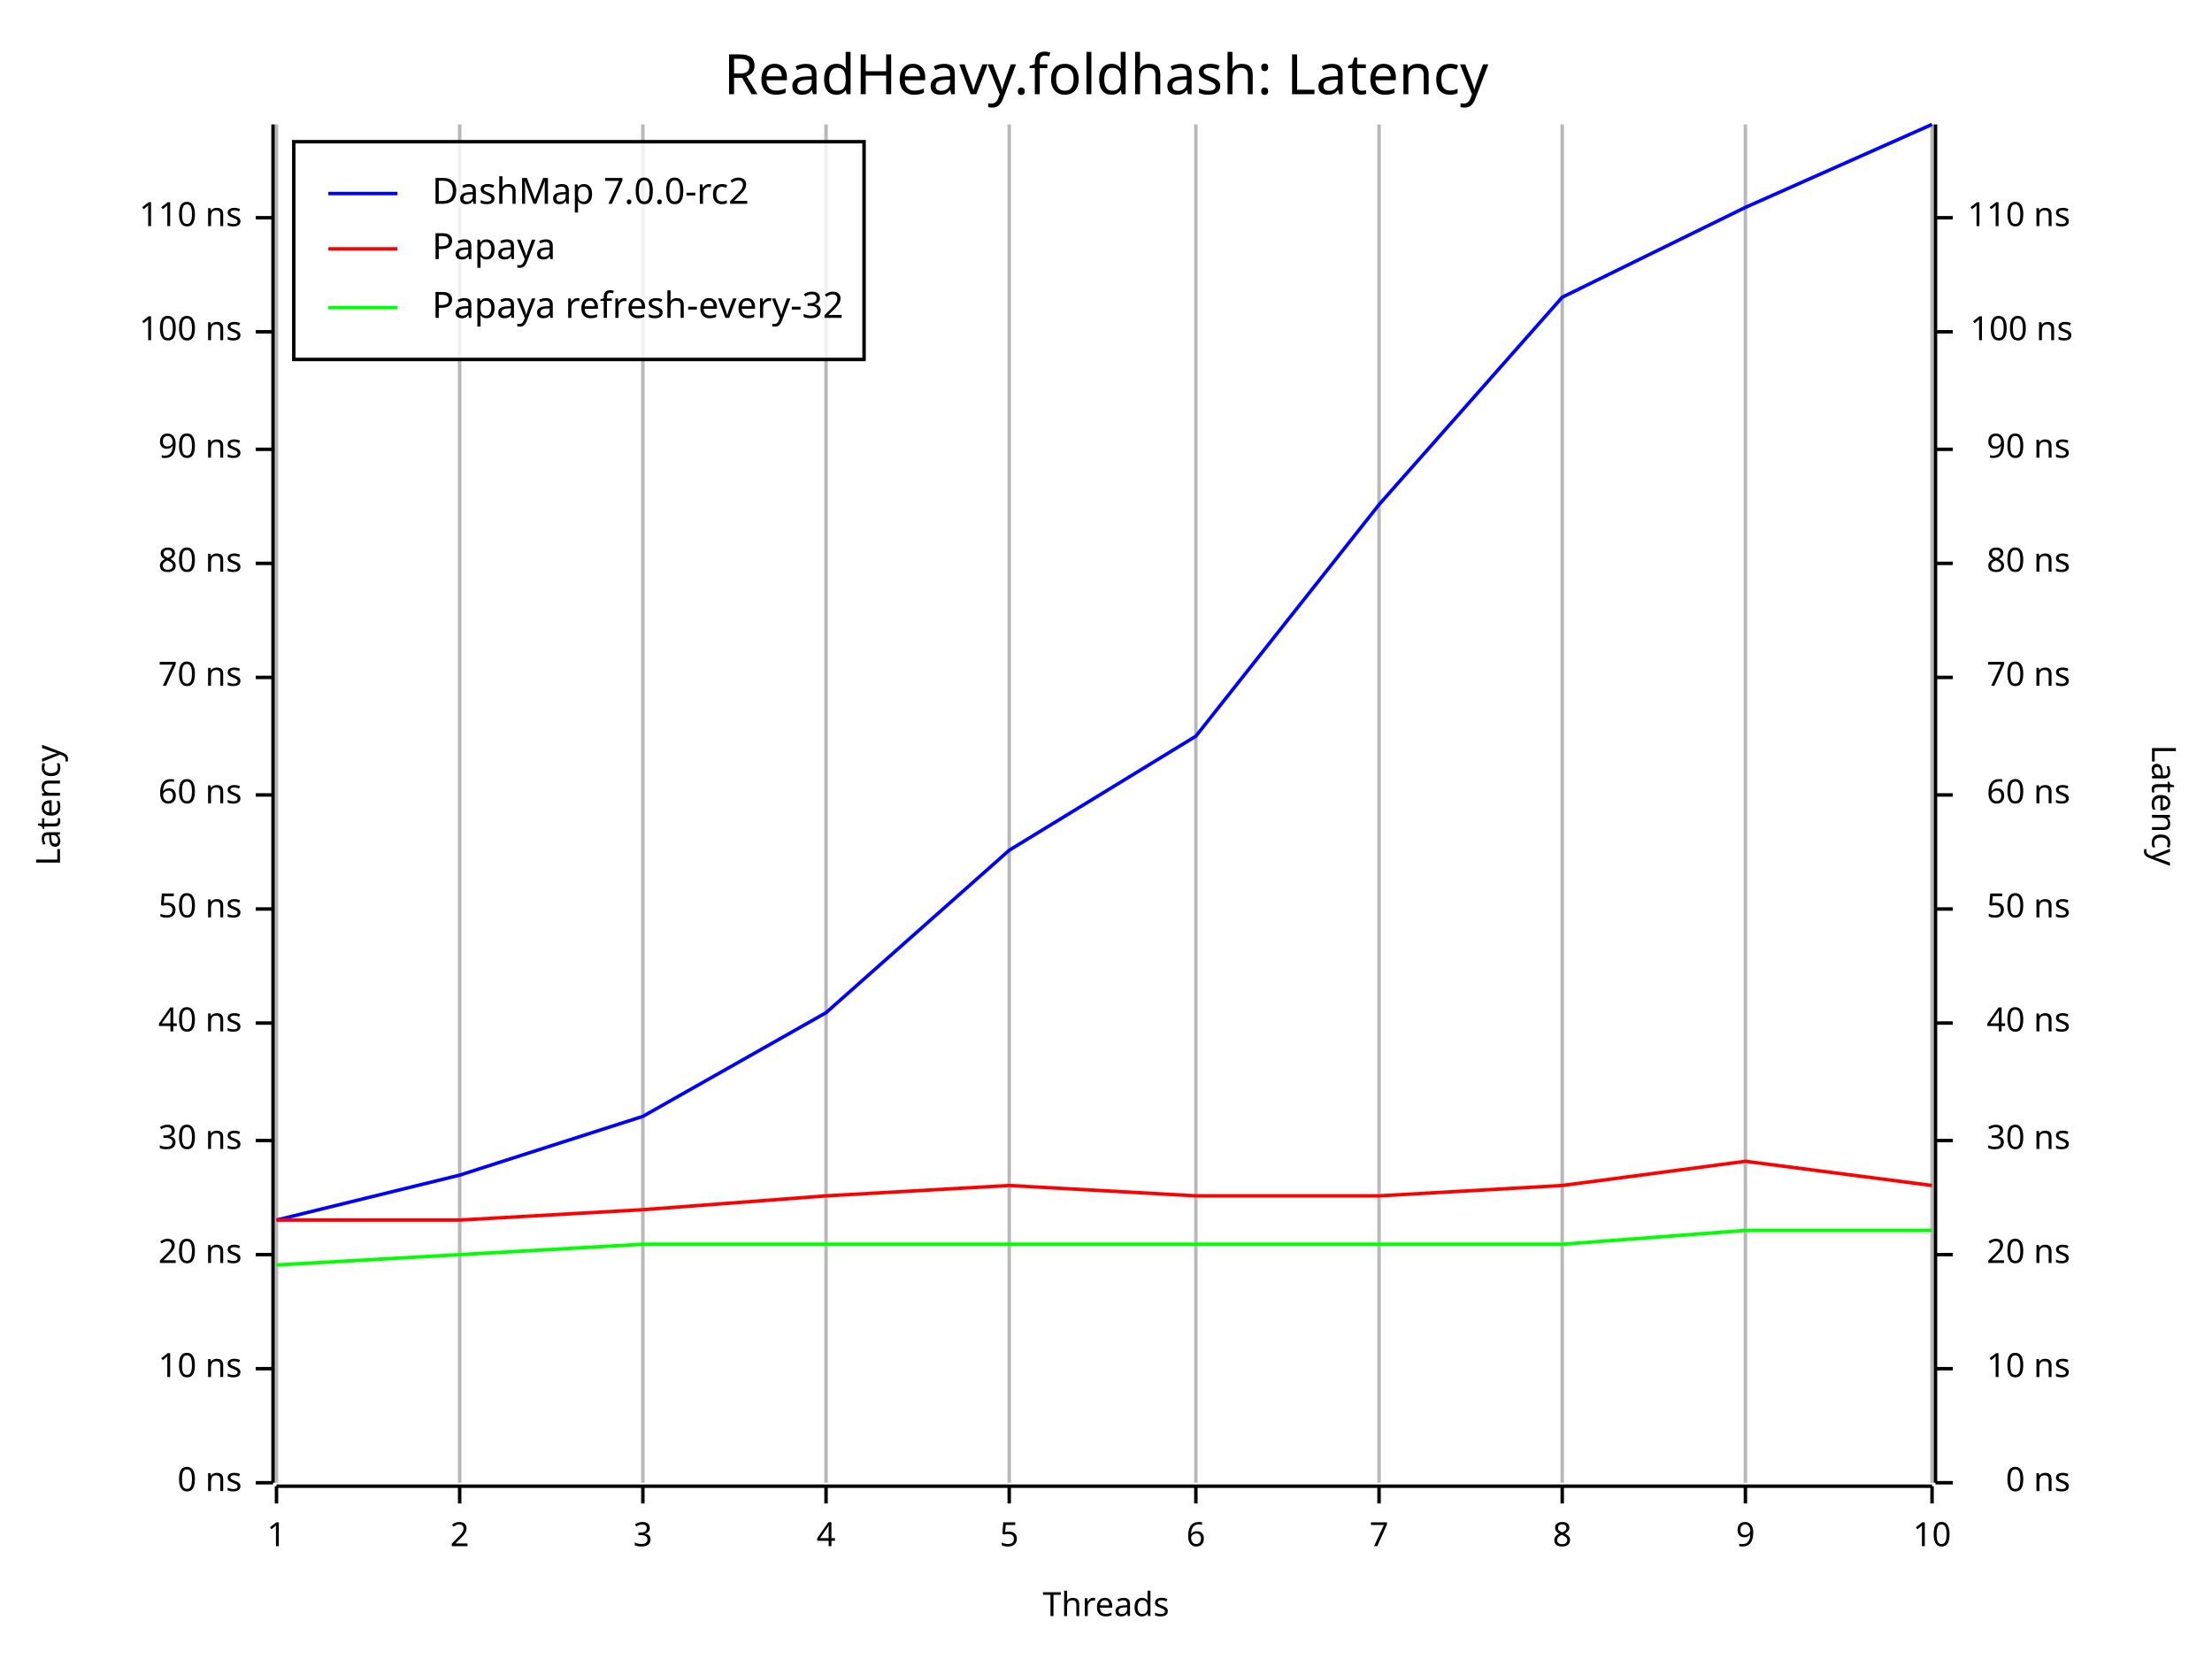
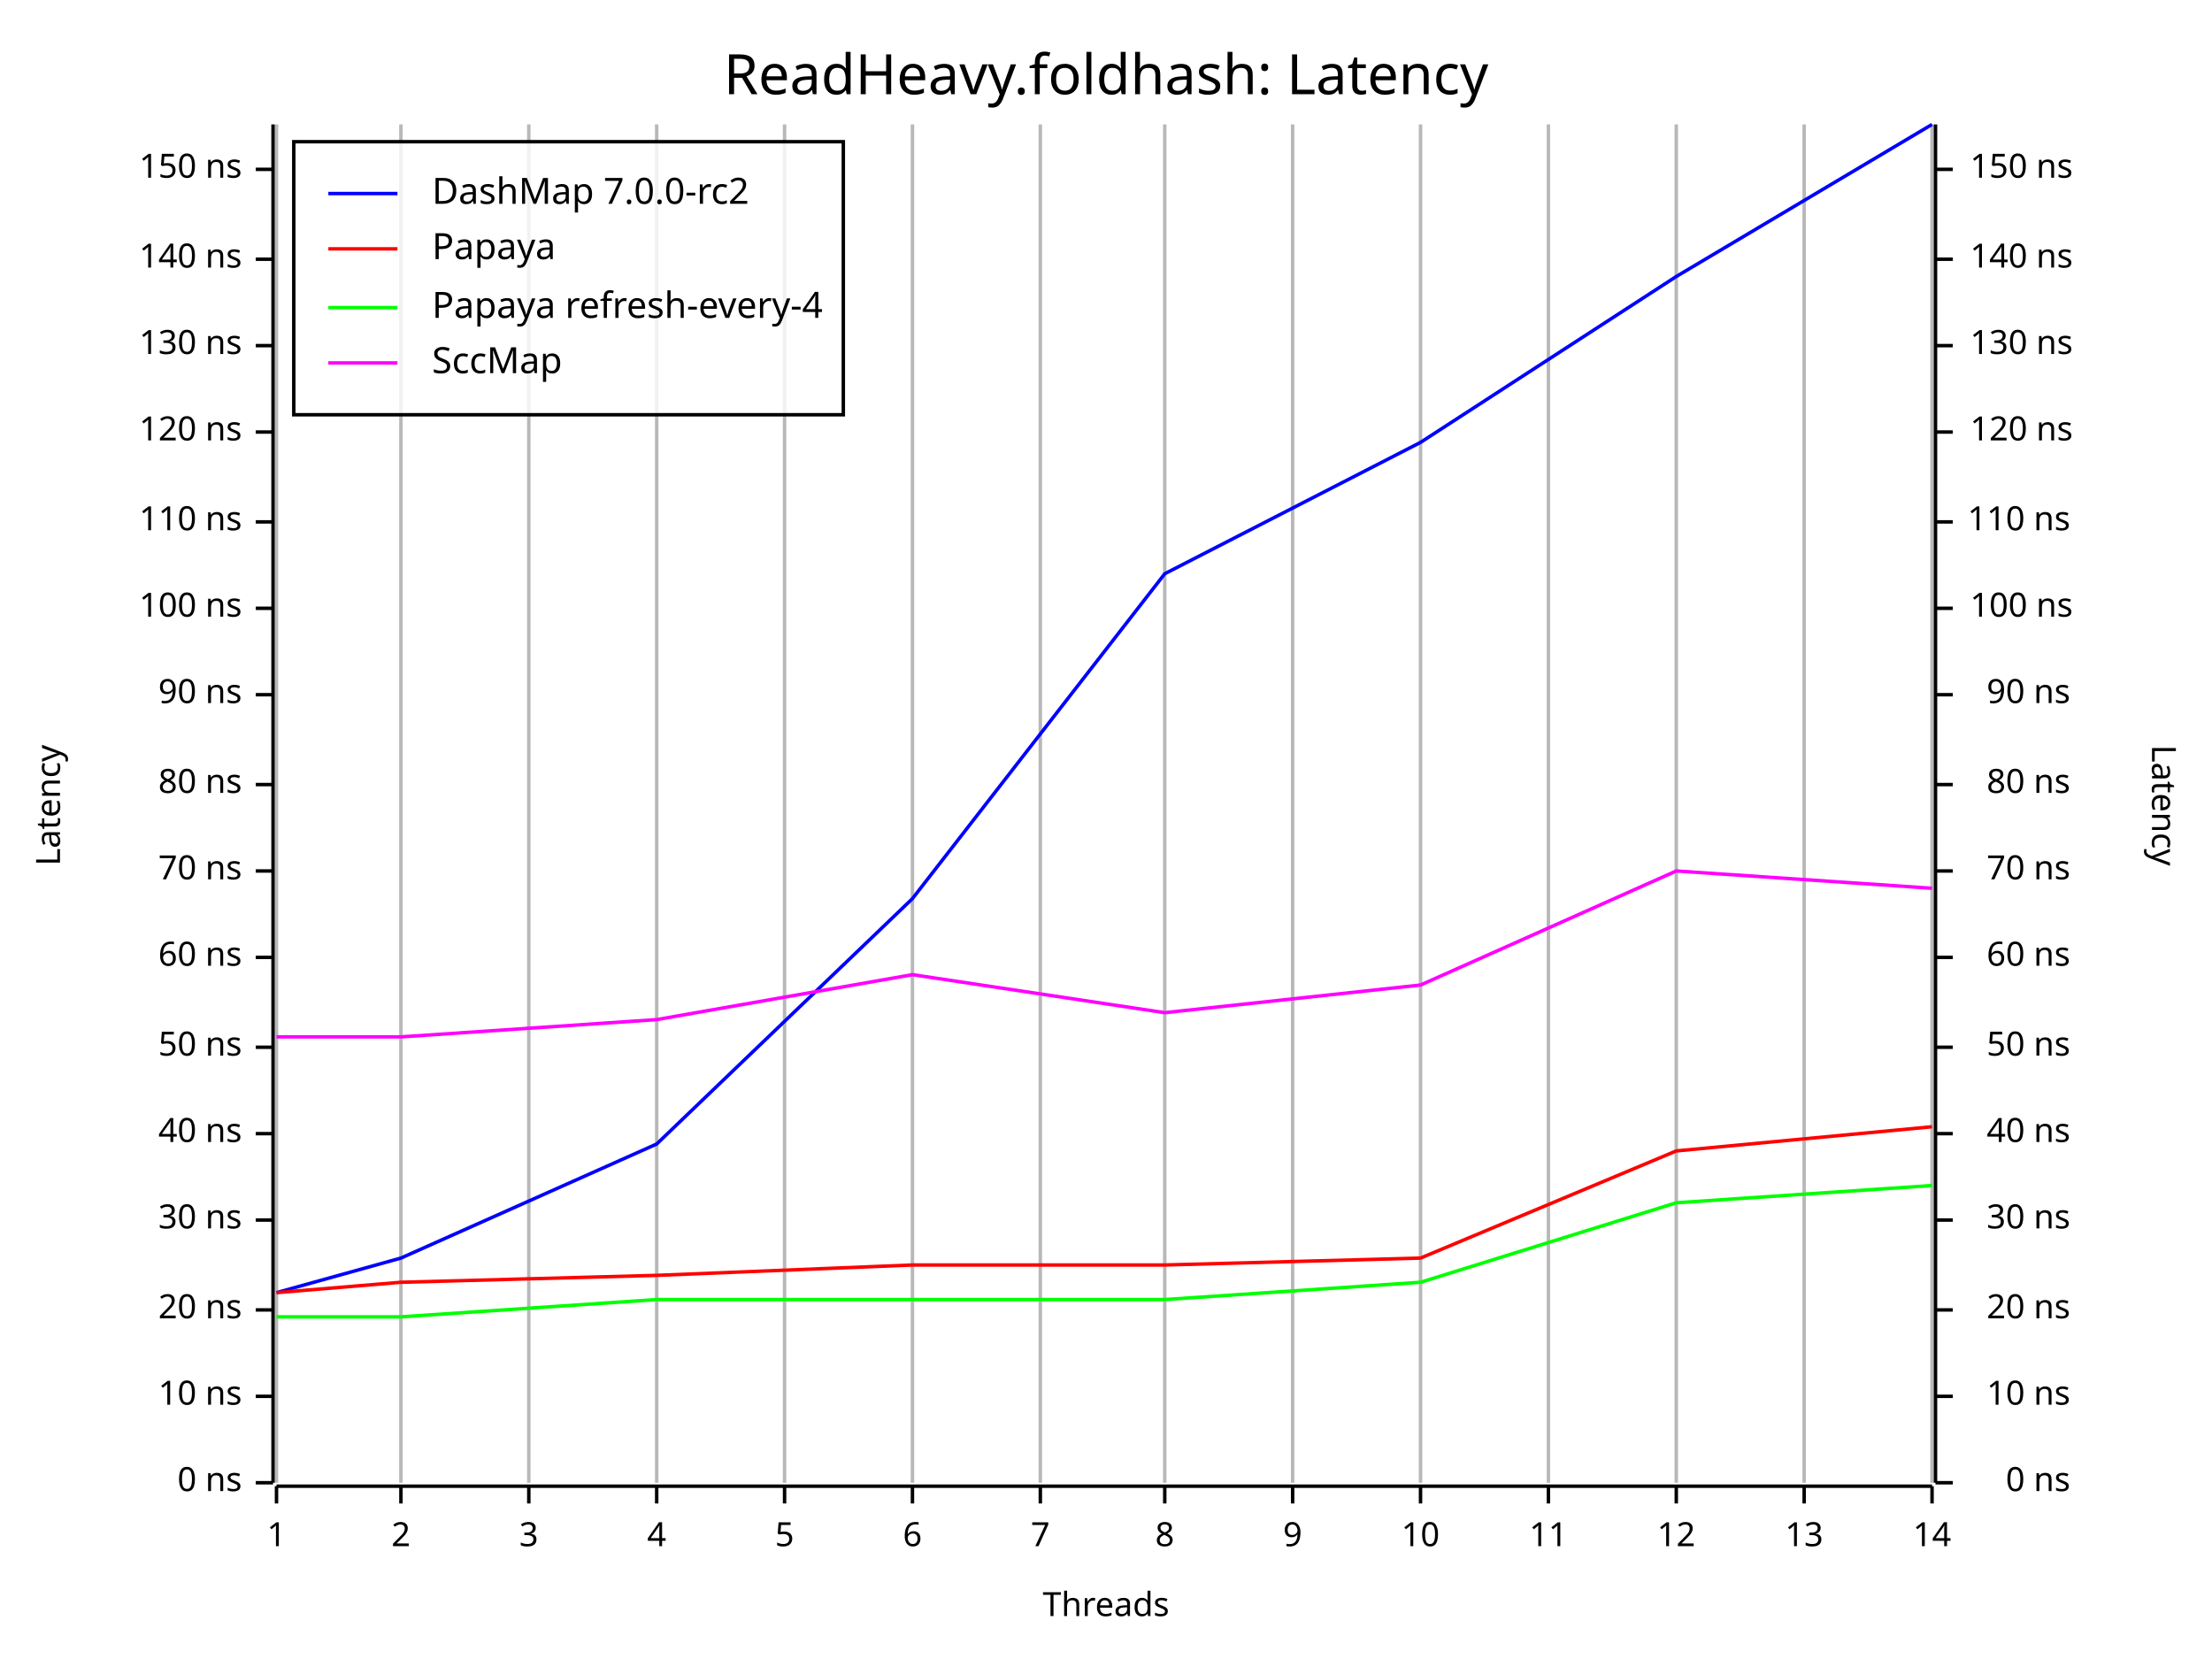
<svg xmlns="http://www.w3.org/2000/svg" width="640" height="480" viewBox="0 0 640 480">
  <rect x="0" y="0" width="640" height="480" opacity="1" fill="#FFFFFF" stroke="none" />
  <text x="320" y="15" dy="0.76em" text-anchor="middle" font-family="Fira Code" font-size="16.129" opacity="1" fill="#000000">
ReadHeavy.foldhash: Latency
</text>
  <line opacity="0.1" stroke="#000000" stroke-width="1" x1="80" y1="429" x2="80" y2="36" />
-   <line opacity="0.1" stroke="#000000" stroke-width="1" x1="133" y1="429" x2="133" y2="36" />
-   <line opacity="0.1" stroke="#000000" stroke-width="1" x1="186" y1="429" x2="186" y2="36" />
-   <line opacity="0.1" stroke="#000000" stroke-width="1" x1="239" y1="429" x2="239" y2="36" />
-   <line opacity="0.1" stroke="#000000" stroke-width="1" x1="292" y1="429" x2="292" y2="36" />
-   <line opacity="0.1" stroke="#000000" stroke-width="1" x1="346" y1="429" x2="346" y2="36" />
-   <line opacity="0.1" stroke="#000000" stroke-width="1" x1="399" y1="429" x2="399" y2="36" />
-   <line opacity="0.1" stroke="#000000" stroke-width="1" x1="452" y1="429" x2="452" y2="36" />
-   <line opacity="0.1" stroke="#000000" stroke-width="1" x1="505" y1="429" x2="505" y2="36" />
+   <line opacity="0.1" stroke="#000000" stroke-width="1" x1="116" y1="429" x2="116" y2="36" />
+   <line opacity="0.1" stroke="#000000" stroke-width="1" x1="153" y1="429" x2="153" y2="36" />
+   <line opacity="0.1" stroke="#000000" stroke-width="1" x1="190" y1="429" x2="190" y2="36" />
+   <line opacity="0.1" stroke="#000000" stroke-width="1" x1="227" y1="429" x2="227" y2="36" />
+   <line opacity="0.1" stroke="#000000" stroke-width="1" x1="264" y1="429" x2="264" y2="36" />
+   <line opacity="0.1" stroke="#000000" stroke-width="1" x1="301" y1="429" x2="301" y2="36" />
+   <line opacity="0.1" stroke="#000000" stroke-width="1" x1="337" y1="429" x2="337" y2="36" />
+   <line opacity="0.1" stroke="#000000" stroke-width="1" x1="374" y1="429" x2="374" y2="36" />
+   <line opacity="0.1" stroke="#000000" stroke-width="1" x1="411" y1="429" x2="411" y2="36" />
+   <line opacity="0.1" stroke="#000000" stroke-width="1" x1="448" y1="429" x2="448" y2="36" />
+   <line opacity="0.1" stroke="#000000" stroke-width="1" x1="485" y1="429" x2="485" y2="36" />
+   <line opacity="0.1" stroke="#000000" stroke-width="1" x1="522" y1="429" x2="522" y2="36" />
  <line opacity="0.1" stroke="#000000" stroke-width="1" x1="559" y1="429" x2="559" y2="36" />
  <text x="10" y="233" dy="0.76em" text-anchor="middle" font-family="sans-serif" font-size="9.677" opacity="1" fill="#000000" transform="rotate(270, 10, 233)">
Latency
</text>
  <text x="320" y="470" dy="-0.5ex" text-anchor="middle" font-family="sans-serif" font-size="9.677" opacity="1" fill="#000000">
Threads
</text>
  <text x="630" y="233" dy="0.76em" text-anchor="middle" font-family="sans-serif" font-size="9.677" opacity="1" fill="#000000" transform="rotate(90, 630, 233)">
Latency
</text>
  <line opacity="0.2" stroke="#000000" stroke-width="1" x1="80" y1="429" x2="80" y2="36" />
-   <line opacity="0.2" stroke="#000000" stroke-width="1" x1="133" y1="429" x2="133" y2="36" />
-   <line opacity="0.2" stroke="#000000" stroke-width="1" x1="186" y1="429" x2="186" y2="36" />
-   <line opacity="0.2" stroke="#000000" stroke-width="1" x1="239" y1="429" x2="239" y2="36" />
-   <line opacity="0.2" stroke="#000000" stroke-width="1" x1="292" y1="429" x2="292" y2="36" />
-   <line opacity="0.2" stroke="#000000" stroke-width="1" x1="346" y1="429" x2="346" y2="36" />
-   <line opacity="0.2" stroke="#000000" stroke-width="1" x1="399" y1="429" x2="399" y2="36" />
-   <line opacity="0.2" stroke="#000000" stroke-width="1" x1="452" y1="429" x2="452" y2="36" />
-   <line opacity="0.2" stroke="#000000" stroke-width="1" x1="505" y1="429" x2="505" y2="36" />
+   <line opacity="0.2" stroke="#000000" stroke-width="1" x1="116" y1="429" x2="116" y2="36" />
+   <line opacity="0.2" stroke="#000000" stroke-width="1" x1="153" y1="429" x2="153" y2="36" />
+   <line opacity="0.2" stroke="#000000" stroke-width="1" x1="190" y1="429" x2="190" y2="36" />
+   <line opacity="0.2" stroke="#000000" stroke-width="1" x1="227" y1="429" x2="227" y2="36" />
+   <line opacity="0.2" stroke="#000000" stroke-width="1" x1="264" y1="429" x2="264" y2="36" />
+   <line opacity="0.2" stroke="#000000" stroke-width="1" x1="301" y1="429" x2="301" y2="36" />
+   <line opacity="0.2" stroke="#000000" stroke-width="1" x1="337" y1="429" x2="337" y2="36" />
+   <line opacity="0.2" stroke="#000000" stroke-width="1" x1="374" y1="429" x2="374" y2="36" />
+   <line opacity="0.2" stroke="#000000" stroke-width="1" x1="411" y1="429" x2="411" y2="36" />
+   <line opacity="0.2" stroke="#000000" stroke-width="1" x1="448" y1="429" x2="448" y2="36" />
+   <line opacity="0.2" stroke="#000000" stroke-width="1" x1="485" y1="429" x2="485" y2="36" />
+   <line opacity="0.2" stroke="#000000" stroke-width="1" x1="522" y1="429" x2="522" y2="36" />
  <line opacity="0.2" stroke="#000000" stroke-width="1" x1="559" y1="429" x2="559" y2="36" />
  <polyline fill="none" opacity="1" stroke="#000000" stroke-width="1" points="79,36 79,429 " />
  <text x="70" y="429" dy="0.5ex" text-anchor="end" font-family="sans-serif" font-size="9.677" opacity="1" fill="#000000">
0 ns
</text>
  <polyline fill="none" opacity="1" stroke="#000000" stroke-width="1" points="74,429 79,429 " />
-   <text x="70" y="396" dy="0.5ex" text-anchor="end" font-family="sans-serif" font-size="9.677" opacity="1" fill="#000000">
+   <text x="70" y="404" dy="0.5ex" text-anchor="end" font-family="sans-serif" font-size="9.677" opacity="1" fill="#000000">
10 ns
</text>
-   <polyline fill="none" opacity="1" stroke="#000000" stroke-width="1" points="74,396 79,396 " />
-   <text x="70" y="363" dy="0.5ex" text-anchor="end" font-family="sans-serif" font-size="9.677" opacity="1" fill="#000000">
+   <polyline fill="none" opacity="1" stroke="#000000" stroke-width="1" points="74,404 79,404 " />
+   <text x="70" y="379" dy="0.5ex" text-anchor="end" font-family="sans-serif" font-size="9.677" opacity="1" fill="#000000">
20 ns
</text>
-   <polyline fill="none" opacity="1" stroke="#000000" stroke-width="1" points="74,363 79,363 " />
-   <text x="70" y="330" dy="0.5ex" text-anchor="end" font-family="sans-serif" font-size="9.677" opacity="1" fill="#000000">
+   <polyline fill="none" opacity="1" stroke="#000000" stroke-width="1" points="74,379 79,379 " />
+   <text x="70" y="353" dy="0.5ex" text-anchor="end" font-family="sans-serif" font-size="9.677" opacity="1" fill="#000000">
30 ns
</text>
-   <polyline fill="none" opacity="1" stroke="#000000" stroke-width="1" points="74,330 79,330 " />
-   <text x="70" y="296" dy="0.5ex" text-anchor="end" font-family="sans-serif" font-size="9.677" opacity="1" fill="#000000">
+   <polyline fill="none" opacity="1" stroke="#000000" stroke-width="1" points="74,353 79,353 " />
+   <text x="70" y="328" dy="0.5ex" text-anchor="end" font-family="sans-serif" font-size="9.677" opacity="1" fill="#000000">
40 ns
</text>
-   <polyline fill="none" opacity="1" stroke="#000000" stroke-width="1" points="74,296 79,296 " />
-   <text x="70" y="263" dy="0.5ex" text-anchor="end" font-family="sans-serif" font-size="9.677" opacity="1" fill="#000000">
+   <polyline fill="none" opacity="1" stroke="#000000" stroke-width="1" points="74,328 79,328 " />
+   <text x="70" y="303" dy="0.5ex" text-anchor="end" font-family="sans-serif" font-size="9.677" opacity="1" fill="#000000">
50 ns
</text>
-   <polyline fill="none" opacity="1" stroke="#000000" stroke-width="1" points="74,263 79,263 " />
-   <text x="70" y="230" dy="0.5ex" text-anchor="end" font-family="sans-serif" font-size="9.677" opacity="1" fill="#000000">
+   <polyline fill="none" opacity="1" stroke="#000000" stroke-width="1" points="74,303 79,303 " />
+   <text x="70" y="277" dy="0.5ex" text-anchor="end" font-family="sans-serif" font-size="9.677" opacity="1" fill="#000000">
60 ns
</text>
-   <polyline fill="none" opacity="1" stroke="#000000" stroke-width="1" points="74,230 79,230 " />
-   <text x="70" y="196" dy="0.5ex" text-anchor="end" font-family="sans-serif" font-size="9.677" opacity="1" fill="#000000">
+   <polyline fill="none" opacity="1" stroke="#000000" stroke-width="1" points="74,277 79,277 " />
+   <text x="70" y="252" dy="0.5ex" text-anchor="end" font-family="sans-serif" font-size="9.677" opacity="1" fill="#000000">
70 ns
</text>
-   <polyline fill="none" opacity="1" stroke="#000000" stroke-width="1" points="74,196 79,196 " />
-   <text x="70" y="163" dy="0.5ex" text-anchor="end" font-family="sans-serif" font-size="9.677" opacity="1" fill="#000000">
+   <polyline fill="none" opacity="1" stroke="#000000" stroke-width="1" points="74,252 79,252 " />
+   <text x="70" y="227" dy="0.5ex" text-anchor="end" font-family="sans-serif" font-size="9.677" opacity="1" fill="#000000">
80 ns
</text>
-   <polyline fill="none" opacity="1" stroke="#000000" stroke-width="1" points="74,163 79,163 " />
-   <text x="70" y="130" dy="0.5ex" text-anchor="end" font-family="sans-serif" font-size="9.677" opacity="1" fill="#000000">
+   <polyline fill="none" opacity="1" stroke="#000000" stroke-width="1" points="74,227 79,227 " />
+   <text x="70" y="201" dy="0.5ex" text-anchor="end" font-family="sans-serif" font-size="9.677" opacity="1" fill="#000000">
90 ns
</text>
-   <polyline fill="none" opacity="1" stroke="#000000" stroke-width="1" points="74,130 79,130 " />
-   <text x="70" y="96" dy="0.5ex" text-anchor="end" font-family="sans-serif" font-size="9.677" opacity="1" fill="#000000">
+   <polyline fill="none" opacity="1" stroke="#000000" stroke-width="1" points="74,201 79,201 " />
+   <text x="70" y="176" dy="0.5ex" text-anchor="end" font-family="sans-serif" font-size="9.677" opacity="1" fill="#000000">
100 ns
</text>
-   <polyline fill="none" opacity="1" stroke="#000000" stroke-width="1" points="74,96 79,96 " />
-   <text x="70" y="63" dy="0.5ex" text-anchor="end" font-family="sans-serif" font-size="9.677" opacity="1" fill="#000000">
+   <polyline fill="none" opacity="1" stroke="#000000" stroke-width="1" points="74,176 79,176 " />
+   <text x="70" y="151" dy="0.5ex" text-anchor="end" font-family="sans-serif" font-size="9.677" opacity="1" fill="#000000">
110 ns
</text>
-   <polyline fill="none" opacity="1" stroke="#000000" stroke-width="1" points="74,63 79,63 " />
+   <polyline fill="none" opacity="1" stroke="#000000" stroke-width="1" points="74,151 79,151 " />
+   <text x="70" y="125" dy="0.5ex" text-anchor="end" font-family="sans-serif" font-size="9.677" opacity="1" fill="#000000">
+ 120 ns
+ </text>
+   <polyline fill="none" opacity="1" stroke="#000000" stroke-width="1" points="74,125 79,125 " />
+   <text x="70" y="100" dy="0.5ex" text-anchor="end" font-family="sans-serif" font-size="9.677" opacity="1" fill="#000000">
+ 130 ns
+ </text>
+   <polyline fill="none" opacity="1" stroke="#000000" stroke-width="1" points="74,100 79,100 " />
+   <text x="70" y="75" dy="0.5ex" text-anchor="end" font-family="sans-serif" font-size="9.677" opacity="1" fill="#000000">
+ 140 ns
+ </text>
+   <polyline fill="none" opacity="1" stroke="#000000" stroke-width="1" points="74,75 79,75 " />
+   <text x="70" y="49" dy="0.5ex" text-anchor="end" font-family="sans-serif" font-size="9.677" opacity="1" fill="#000000">
+ 150 ns
+ </text>
+   <polyline fill="none" opacity="1" stroke="#000000" stroke-width="1" points="74,49 79,49 " />
  <polyline fill="none" opacity="1" stroke="#000000" stroke-width="1" points="80,430 559,430 " />
  <text x="80" y="440" dy="0.76em" text-anchor="middle" font-family="sans-serif" font-size="9.677" opacity="1" fill="#000000">
1
</text>
  <polyline fill="none" opacity="1" stroke="#000000" stroke-width="1" points="80,430 80,435 " />
-   <text x="133" y="440" dy="0.76em" text-anchor="middle" font-family="sans-serif" font-size="9.677" opacity="1" fill="#000000">
+   <text x="116" y="440" dy="0.76em" text-anchor="middle" font-family="sans-serif" font-size="9.677" opacity="1" fill="#000000">
2
</text>
-   <polyline fill="none" opacity="1" stroke="#000000" stroke-width="1" points="133,430 133,435 " />
-   <text x="186" y="440" dy="0.76em" text-anchor="middle" font-family="sans-serif" font-size="9.677" opacity="1" fill="#000000">
+   <polyline fill="none" opacity="1" stroke="#000000" stroke-width="1" points="116,430 116,435 " />
+   <text x="153" y="440" dy="0.76em" text-anchor="middle" font-family="sans-serif" font-size="9.677" opacity="1" fill="#000000">
3
</text>
-   <polyline fill="none" opacity="1" stroke="#000000" stroke-width="1" points="186,430 186,435 " />
-   <text x="239" y="440" dy="0.76em" text-anchor="middle" font-family="sans-serif" font-size="9.677" opacity="1" fill="#000000">
+   <polyline fill="none" opacity="1" stroke="#000000" stroke-width="1" points="153,430 153,435 " />
+   <text x="190" y="440" dy="0.76em" text-anchor="middle" font-family="sans-serif" font-size="9.677" opacity="1" fill="#000000">
4
</text>
-   <polyline fill="none" opacity="1" stroke="#000000" stroke-width="1" points="239,430 239,435 " />
-   <text x="292" y="440" dy="0.76em" text-anchor="middle" font-family="sans-serif" font-size="9.677" opacity="1" fill="#000000">
+   <polyline fill="none" opacity="1" stroke="#000000" stroke-width="1" points="190,430 190,435 " />
+   <text x="227" y="440" dy="0.76em" text-anchor="middle" font-family="sans-serif" font-size="9.677" opacity="1" fill="#000000">
5
</text>
-   <polyline fill="none" opacity="1" stroke="#000000" stroke-width="1" points="292,430 292,435 " />
-   <text x="346" y="440" dy="0.76em" text-anchor="middle" font-family="sans-serif" font-size="9.677" opacity="1" fill="#000000">
+   <polyline fill="none" opacity="1" stroke="#000000" stroke-width="1" points="227,430 227,435 " />
+   <text x="264" y="440" dy="0.76em" text-anchor="middle" font-family="sans-serif" font-size="9.677" opacity="1" fill="#000000">
6
</text>
-   <polyline fill="none" opacity="1" stroke="#000000" stroke-width="1" points="346,430 346,435 " />
-   <text x="399" y="440" dy="0.76em" text-anchor="middle" font-family="sans-serif" font-size="9.677" opacity="1" fill="#000000">
+   <polyline fill="none" opacity="1" stroke="#000000" stroke-width="1" points="264,430 264,435 " />
+   <text x="301" y="440" dy="0.76em" text-anchor="middle" font-family="sans-serif" font-size="9.677" opacity="1" fill="#000000">
7
</text>
-   <polyline fill="none" opacity="1" stroke="#000000" stroke-width="1" points="399,430 399,435 " />
-   <text x="452" y="440" dy="0.76em" text-anchor="middle" font-family="sans-serif" font-size="9.677" opacity="1" fill="#000000">
+   <polyline fill="none" opacity="1" stroke="#000000" stroke-width="1" points="301,430 301,435 " />
+   <text x="337" y="440" dy="0.76em" text-anchor="middle" font-family="sans-serif" font-size="9.677" opacity="1" fill="#000000">
8
</text>
-   <polyline fill="none" opacity="1" stroke="#000000" stroke-width="1" points="452,430 452,435 " />
-   <text x="505" y="440" dy="0.76em" text-anchor="middle" font-family="sans-serif" font-size="9.677" opacity="1" fill="#000000">
+   <polyline fill="none" opacity="1" stroke="#000000" stroke-width="1" points="337,430 337,435 " />
+   <text x="374" y="440" dy="0.76em" text-anchor="middle" font-family="sans-serif" font-size="9.677" opacity="1" fill="#000000">
9
</text>
-   <polyline fill="none" opacity="1" stroke="#000000" stroke-width="1" points="505,430 505,435 " />
+   <polyline fill="none" opacity="1" stroke="#000000" stroke-width="1" points="374,430 374,435 " />
+   <text x="411" y="440" dy="0.76em" text-anchor="middle" font-family="sans-serif" font-size="9.677" opacity="1" fill="#000000">
+ 10
+ </text>
+   <polyline fill="none" opacity="1" stroke="#000000" stroke-width="1" points="411,430 411,435 " />
+   <text x="448" y="440" dy="0.76em" text-anchor="middle" font-family="sans-serif" font-size="9.677" opacity="1" fill="#000000">
+ 11
+ </text>
+   <polyline fill="none" opacity="1" stroke="#000000" stroke-width="1" points="448,430 448,435 " />
+   <text x="485" y="440" dy="0.76em" text-anchor="middle" font-family="sans-serif" font-size="9.677" opacity="1" fill="#000000">
+ 12
+ </text>
+   <polyline fill="none" opacity="1" stroke="#000000" stroke-width="1" points="485,430 485,435 " />
+   <text x="522" y="440" dy="0.76em" text-anchor="middle" font-family="sans-serif" font-size="9.677" opacity="1" fill="#000000">
+ 13
+ </text>
+   <polyline fill="none" opacity="1" stroke="#000000" stroke-width="1" points="522,430 522,435 " />
  <text x="559" y="440" dy="0.76em" text-anchor="middle" font-family="sans-serif" font-size="9.677" opacity="1" fill="#000000">
- 10
+ 14
</text>
  <polyline fill="none" opacity="1" stroke="#000000" stroke-width="1" points="559,430 559,435 " />
  <polyline fill="none" opacity="1" stroke="#000000" stroke-width="1" points="560,36 560,429 " />
  <text x="599" y="429" dy="0.5ex" text-anchor="end" font-family="sans-serif" font-size="9.677" opacity="1" fill="#000000">
0 ns
</text>
  <polyline fill="none" opacity="1" stroke="#000000" stroke-width="1" points="560,429 565,429 " />
-   <text x="599" y="396" dy="0.5ex" text-anchor="end" font-family="sans-serif" font-size="9.677" opacity="1" fill="#000000">
+   <text x="599" y="404" dy="0.5ex" text-anchor="end" font-family="sans-serif" font-size="9.677" opacity="1" fill="#000000">
10 ns
</text>
-   <polyline fill="none" opacity="1" stroke="#000000" stroke-width="1" points="560,396 565,396 " />
-   <text x="599" y="363" dy="0.5ex" text-anchor="end" font-family="sans-serif" font-size="9.677" opacity="1" fill="#000000">
+   <polyline fill="none" opacity="1" stroke="#000000" stroke-width="1" points="560,404 565,404 " />
+   <text x="599" y="379" dy="0.5ex" text-anchor="end" font-family="sans-serif" font-size="9.677" opacity="1" fill="#000000">
20 ns
</text>
-   <polyline fill="none" opacity="1" stroke="#000000" stroke-width="1" points="560,363 565,363 " />
-   <text x="599" y="330" dy="0.5ex" text-anchor="end" font-family="sans-serif" font-size="9.677" opacity="1" fill="#000000">
+   <polyline fill="none" opacity="1" stroke="#000000" stroke-width="1" points="560,379 565,379 " />
+   <text x="599" y="353" dy="0.5ex" text-anchor="end" font-family="sans-serif" font-size="9.677" opacity="1" fill="#000000">
30 ns
</text>
-   <polyline fill="none" opacity="1" stroke="#000000" stroke-width="1" points="560,330 565,330 " />
-   <text x="599" y="296" dy="0.5ex" text-anchor="end" font-family="sans-serif" font-size="9.677" opacity="1" fill="#000000">
+   <polyline fill="none" opacity="1" stroke="#000000" stroke-width="1" points="560,353 565,353 " />
+   <text x="599" y="328" dy="0.5ex" text-anchor="end" font-family="sans-serif" font-size="9.677" opacity="1" fill="#000000">
40 ns
</text>
-   <polyline fill="none" opacity="1" stroke="#000000" stroke-width="1" points="560,296 565,296 " />
-   <text x="599" y="263" dy="0.5ex" text-anchor="end" font-family="sans-serif" font-size="9.677" opacity="1" fill="#000000">
+   <polyline fill="none" opacity="1" stroke="#000000" stroke-width="1" points="560,328 565,328 " />
+   <text x="599" y="303" dy="0.5ex" text-anchor="end" font-family="sans-serif" font-size="9.677" opacity="1" fill="#000000">
50 ns
</text>
-   <polyline fill="none" opacity="1" stroke="#000000" stroke-width="1" points="560,263 565,263 " />
-   <text x="599" y="230" dy="0.5ex" text-anchor="end" font-family="sans-serif" font-size="9.677" opacity="1" fill="#000000">
+   <polyline fill="none" opacity="1" stroke="#000000" stroke-width="1" points="560,303 565,303 " />
+   <text x="599" y="277" dy="0.5ex" text-anchor="end" font-family="sans-serif" font-size="9.677" opacity="1" fill="#000000">
60 ns
</text>
-   <polyline fill="none" opacity="1" stroke="#000000" stroke-width="1" points="560,230 565,230 " />
-   <text x="599" y="196" dy="0.5ex" text-anchor="end" font-family="sans-serif" font-size="9.677" opacity="1" fill="#000000">
+   <polyline fill="none" opacity="1" stroke="#000000" stroke-width="1" points="560,277 565,277 " />
+   <text x="599" y="252" dy="0.5ex" text-anchor="end" font-family="sans-serif" font-size="9.677" opacity="1" fill="#000000">
70 ns
</text>
-   <polyline fill="none" opacity="1" stroke="#000000" stroke-width="1" points="560,196 565,196 " />
-   <text x="599" y="163" dy="0.5ex" text-anchor="end" font-family="sans-serif" font-size="9.677" opacity="1" fill="#000000">
+   <polyline fill="none" opacity="1" stroke="#000000" stroke-width="1" points="560,252 565,252 " />
+   <text x="599" y="227" dy="0.5ex" text-anchor="end" font-family="sans-serif" font-size="9.677" opacity="1" fill="#000000">
80 ns
</text>
-   <polyline fill="none" opacity="1" stroke="#000000" stroke-width="1" points="560,163 565,163 " />
-   <text x="599" y="130" dy="0.5ex" text-anchor="end" font-family="sans-serif" font-size="9.677" opacity="1" fill="#000000">
+   <polyline fill="none" opacity="1" stroke="#000000" stroke-width="1" points="560,227 565,227 " />
+   <text x="599" y="201" dy="0.5ex" text-anchor="end" font-family="sans-serif" font-size="9.677" opacity="1" fill="#000000">
90 ns
</text>
-   <polyline fill="none" opacity="1" stroke="#000000" stroke-width="1" points="560,130 565,130 " />
-   <text x="570" y="96" dy="0.5ex" text-anchor="start" font-family="sans-serif" font-size="9.677" opacity="1" fill="#000000">
+   <polyline fill="none" opacity="1" stroke="#000000" stroke-width="1" points="560,201 565,201 " />
+   <text x="570" y="176" dy="0.5ex" text-anchor="start" font-family="sans-serif" font-size="9.677" opacity="1" fill="#000000">
100 ns
</text>
-   <polyline fill="none" opacity="1" stroke="#000000" stroke-width="1" points="560,96 565,96 " />
-   <text x="599" y="63" dy="0.5ex" text-anchor="end" font-family="sans-serif" font-size="9.677" opacity="1" fill="#000000">
+   <polyline fill="none" opacity="1" stroke="#000000" stroke-width="1" points="560,176 565,176 " />
+   <text x="599" y="151" dy="0.5ex" text-anchor="end" font-family="sans-serif" font-size="9.677" opacity="1" fill="#000000">
110 ns
</text>
-   <polyline fill="none" opacity="1" stroke="#000000" stroke-width="1" points="560,63 565,63 " />
-   <polyline fill="none" opacity="1" stroke="#0000FF" stroke-width="1" points="80,353 133,340 186,323 239,293 292,246 346,213 399,146 452,86 505,60 559,36 " />
-   <polyline fill="none" opacity="1" stroke="#FF0000" stroke-width="1" points="80,353 133,353 186,350 239,346 292,343 346,346 399,346 452,343 505,336 559,343 " />
-   <polyline fill="none" opacity="1" stroke="#00FF00" stroke-width="1" points="80,366 133,363 186,360 239,360 292,360 346,360 399,360 452,360 505,356 559,356 " />
-   <rect x="85" y="41" width="165" height="63" opacity="0.8" fill="#FFFFFF" stroke="none" />
-   <rect x="85" y="41" width="165" height="63" opacity="1" fill="none" stroke="#000000" />
+   <polyline fill="none" opacity="1" stroke="#000000" stroke-width="1" points="560,151 565,151 " />
+   <text x="570" y="125" dy="0.5ex" text-anchor="start" font-family="sans-serif" font-size="9.677" opacity="1" fill="#000000">
+ 120 ns
+ </text>
+   <polyline fill="none" opacity="1" stroke="#000000" stroke-width="1" points="560,125 565,125 " />
+   <text x="570" y="100" dy="0.5ex" text-anchor="start" font-family="sans-serif" font-size="9.677" opacity="1" fill="#000000">
+ 130 ns
+ </text>
+   <polyline fill="none" opacity="1" stroke="#000000" stroke-width="1" points="560,100 565,100 " />
+   <text x="570" y="75" dy="0.5ex" text-anchor="start" font-family="sans-serif" font-size="9.677" opacity="1" fill="#000000">
+ 140 ns
+ </text>
+   <polyline fill="none" opacity="1" stroke="#000000" stroke-width="1" points="560,75 565,75 " />
+   <text x="570" y="49" dy="0.5ex" text-anchor="start" font-family="sans-serif" font-size="9.677" opacity="1" fill="#000000">
+ 150 ns
+ </text>
+   <polyline fill="none" opacity="1" stroke="#000000" stroke-width="1" points="560,49 565,49 " />
+   <polyline fill="none" opacity="1" stroke="#0000FF" stroke-width="1" points="80,374 116,364 190,331 264,260 337,166 411,128 485,80 559,36 " />
+   <polyline fill="none" opacity="1" stroke="#FF0000" stroke-width="1" points="80,374 116,371 190,369 264,366 337,366 411,364 485,333 559,326 " />
+   <polyline fill="none" opacity="1" stroke="#00FF00" stroke-width="1" points="80,381 116,381 190,376 264,376 337,376 411,371 485,348 559,343 " />
+   <polyline fill="none" opacity="1" stroke="#FF00FF" stroke-width="1" points="80,300 116,300 190,295 264,282 337,293 411,285 485,252 559,257 " />
+   <rect x="85" y="41" width="159" height="79" opacity="0.8" fill="#FFFFFF" stroke="none" />
+   <rect x="85" y="41" width="159" height="79" opacity="1" fill="none" stroke="#000000" />
  <text x="125" y="51" dy="0.76em" text-anchor="start" font-family="Fira Code" font-size="10.484" opacity="1" fill="#000000">
DashMap 7.0.0-rc2
</text>
  <text x="125" y="67" dy="0.76em" text-anchor="start" font-family="Fira Code" font-size="10.484" opacity="1" fill="#000000">
Papaya
</text>
  <text x="125" y="84" dy="0.76em" text-anchor="start" font-family="Fira Code" font-size="10.484" opacity="1" fill="#000000">
- Papaya refresh-every-32
+ Papaya refresh-every-4
+ </text>
+   <text x="125" y="100" dy="0.76em" text-anchor="start" font-family="Fira Code" font-size="10.484" opacity="1" fill="#000000">
+ SccMap
</text>
  <polyline fill="none" opacity="1" stroke="#0000FF" stroke-width="1" points="95,56 115,56 " />
  <polyline fill="none" opacity="1" stroke="#FF0000" stroke-width="1" points="95,72 115,72 " />
  <polyline fill="none" opacity="1" stroke="#00FF00" stroke-width="1" points="95,89 115,89 " />
+   <polyline fill="none" opacity="1" stroke="#FF00FF" stroke-width="1" points="95,105 115,105 " />
</svg>
